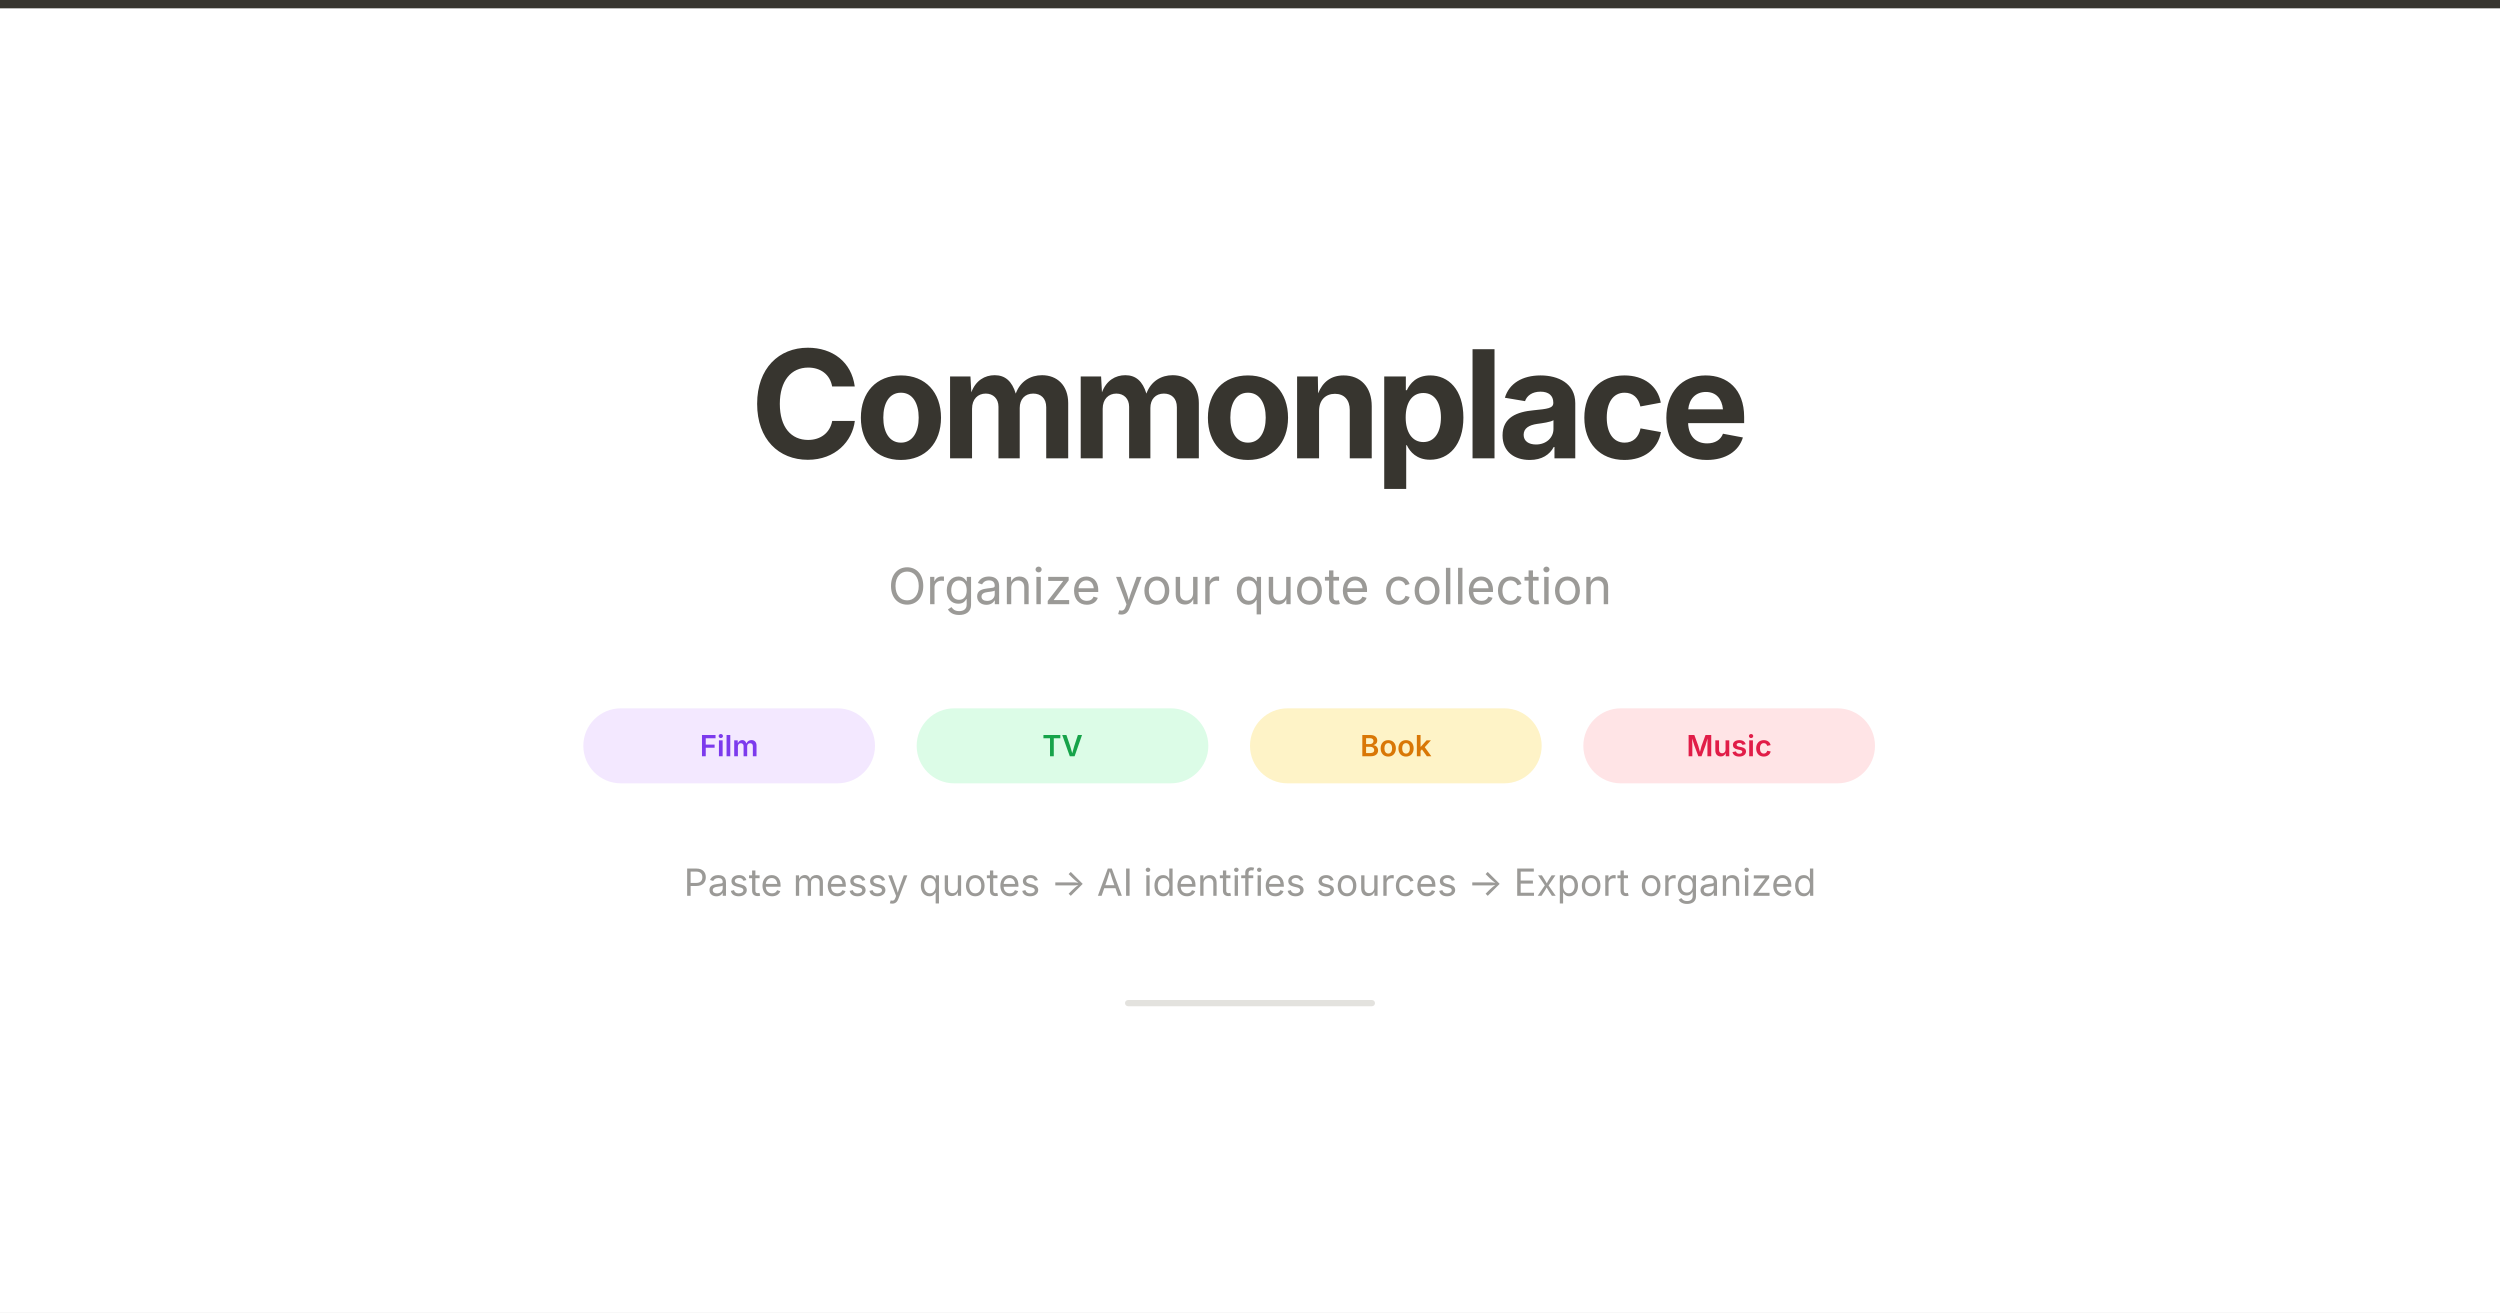
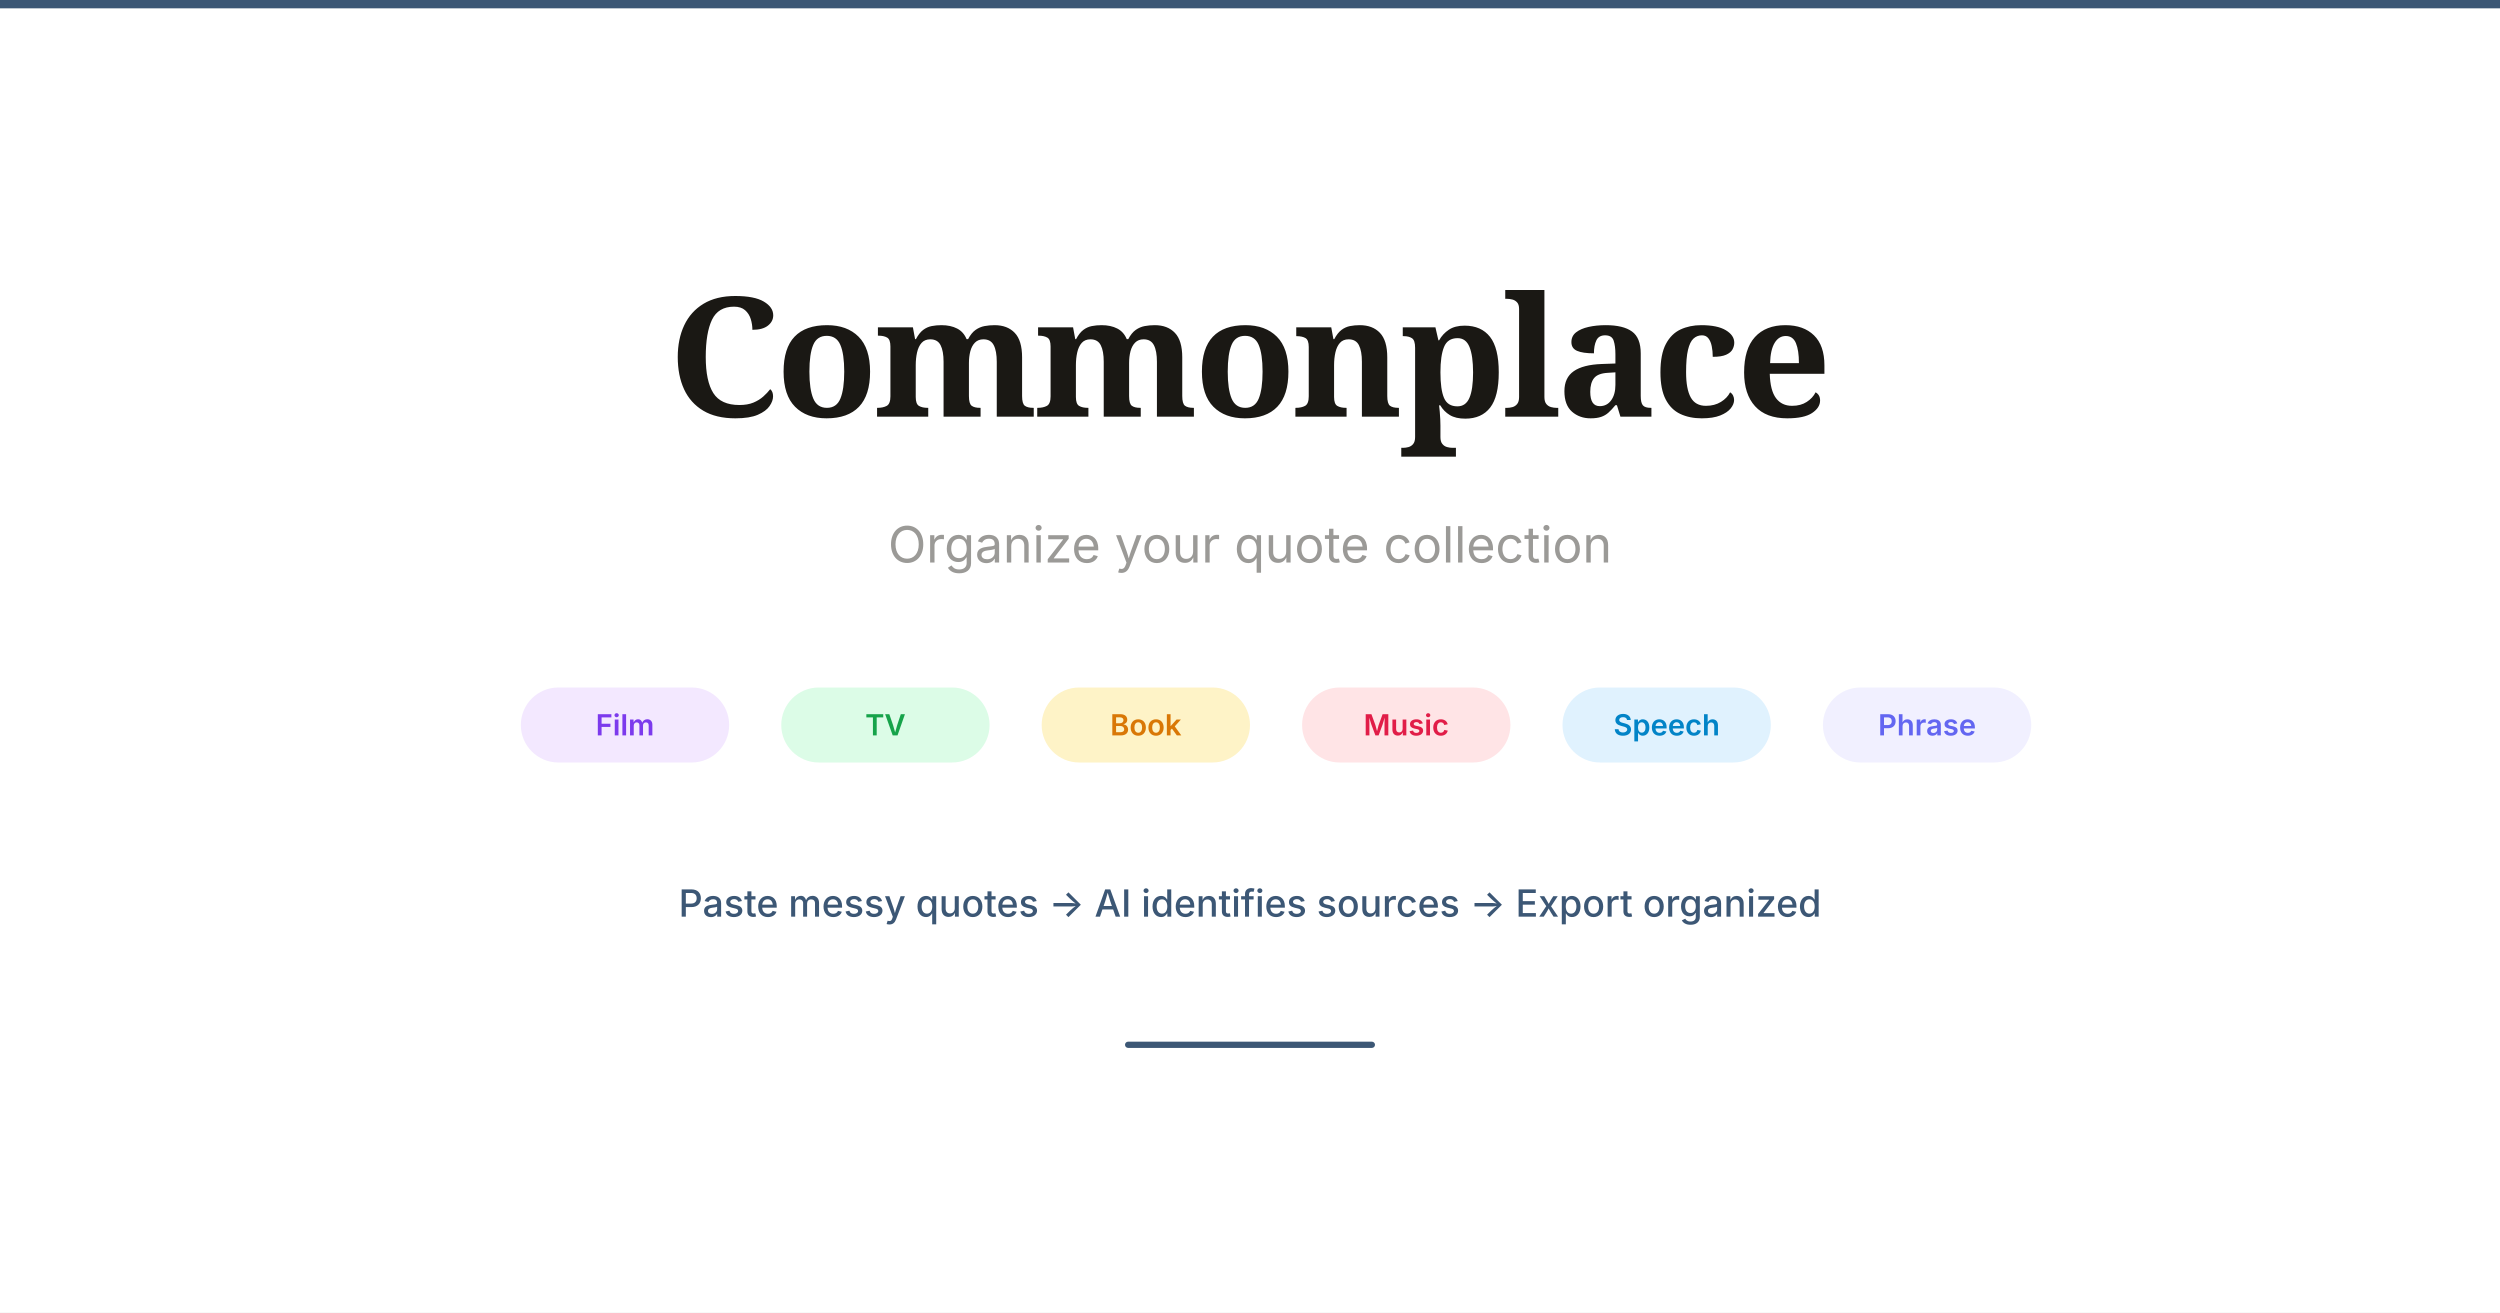
<svg xmlns="http://www.w3.org/2000/svg" width="1200" height="630" viewBox="0 0 1200 630" fill="none">
  <rect width="1200" height="630" fill="#FFFFFF" />
-   <rect x="0" y="0" width="1200" height="4" fill="#37352F" />
-   <text x="600" y="220" text-anchor="middle" font-family="Inter, -apple-system, system-ui, sans-serif" font-size="72" font-weight="700" fill="#37352F" letter-spacing="-3">Commonplace</text>
-   <text x="600" y="290" text-anchor="middle" font-family="Inter, -apple-system, system-ui, sans-serif" font-size="24" fill="#9B9A97">Organize your quote collection</text>
-   <rect x="280" y="340" width="140" height="36" rx="18" fill="#F3E8FF" />
-   <text x="350" y="363" text-anchor="middle" font-family="Inter, sans-serif" font-size="14" font-weight="600" fill="#7C3AED">Film</text>
-   <rect x="440" y="340" width="140" height="36" rx="18" fill="#DCFCE7" />
-   <text x="510" y="363" text-anchor="middle" font-family="Inter, sans-serif" font-size="14" font-weight="600" fill="#16A34A">TV</text>
-   <rect x="600" y="340" width="140" height="36" rx="18" fill="#FEF3C7" />
-   <text x="670" y="363" text-anchor="middle" font-family="Inter, sans-serif" font-size="14" font-weight="600" fill="#D97706">Book</text>
-   <rect x="760" y="340" width="140" height="36" rx="18" fill="#FFE4E6" />
-   <text x="830" y="363" text-anchor="middle" font-family="Inter, sans-serif" font-size="14" font-weight="600" fill="#E11D48">Music</text>
-   <text x="600" y="430" text-anchor="middle" font-family="Inter, -apple-system, system-ui, sans-serif" font-size="18" fill="#9B9A97">Paste messy quotes → AI identifies sources → Export organized</text>
-   <rect x="540" y="480" width="120" height="3" rx="1.5" fill="#E3E2DE" />
+   <rect x="0" y="0" width="1200" height="4" fill="#3C5775" />
+   <text x="600" y="200" text-anchor="middle" font-family="'Playfair Display', Georgia, serif" font-size="80" font-weight="700" fill="#1A1814" letter-spacing="-2">Commonplace</text>
+   <text x="600" y="270" text-anchor="middle" font-family="Inter, -apple-system, system-ui, sans-serif" font-size="24" fill="#9B9A97">Organize your quote collection</text>
+   <rect x="250" y="330" width="100" height="36" rx="18" fill="#F3E8FF" />
+   <text x="300" y="353" text-anchor="middle" font-family="Inter, sans-serif" font-size="14" font-weight="600" fill="#7C3AED">Film</text>
+   <rect x="375" y="330" width="100" height="36" rx="18" fill="#DCFCE7" />
+   <text x="425" y="353" text-anchor="middle" font-family="Inter, sans-serif" font-size="14" font-weight="600" fill="#16A34A">TV</text>
+   <rect x="500" y="330" width="100" height="36" rx="18" fill="#FEF3C7" />
+   <text x="550" y="353" text-anchor="middle" font-family="Inter, sans-serif" font-size="14" font-weight="600" fill="#D97706">Book</text>
+   <rect x="625" y="330" width="100" height="36" rx="18" fill="#FFE4E6" />
+   <text x="675" y="353" text-anchor="middle" font-family="Inter, sans-serif" font-size="14" font-weight="600" fill="#E11D48">Music</text>
+   <rect x="750" y="330" width="100" height="36" rx="18" fill="#E0F2FE" />
+   <text x="800" y="353" text-anchor="middle" font-family="Inter, sans-serif" font-size="14" font-weight="600" fill="#0284C7">Speech</text>
+   <rect x="875" y="330" width="100" height="36" rx="18" fill="#F1F0FF" />
+   <text x="925" y="353" text-anchor="middle" font-family="Inter, sans-serif" font-size="14" font-weight="600" fill="#6366F1">Phrase</text>
+   <text x="600" y="440" text-anchor="middle" font-family="Inter, -apple-system, system-ui, sans-serif" font-size="18" fill="#3C5775" font-weight="500">Paste messy quotes → AI identifies sources → Export organized</text>
+   <rect x="540" y="500" width="120" height="3" rx="1.5" fill="#3C5775" />
</svg>
